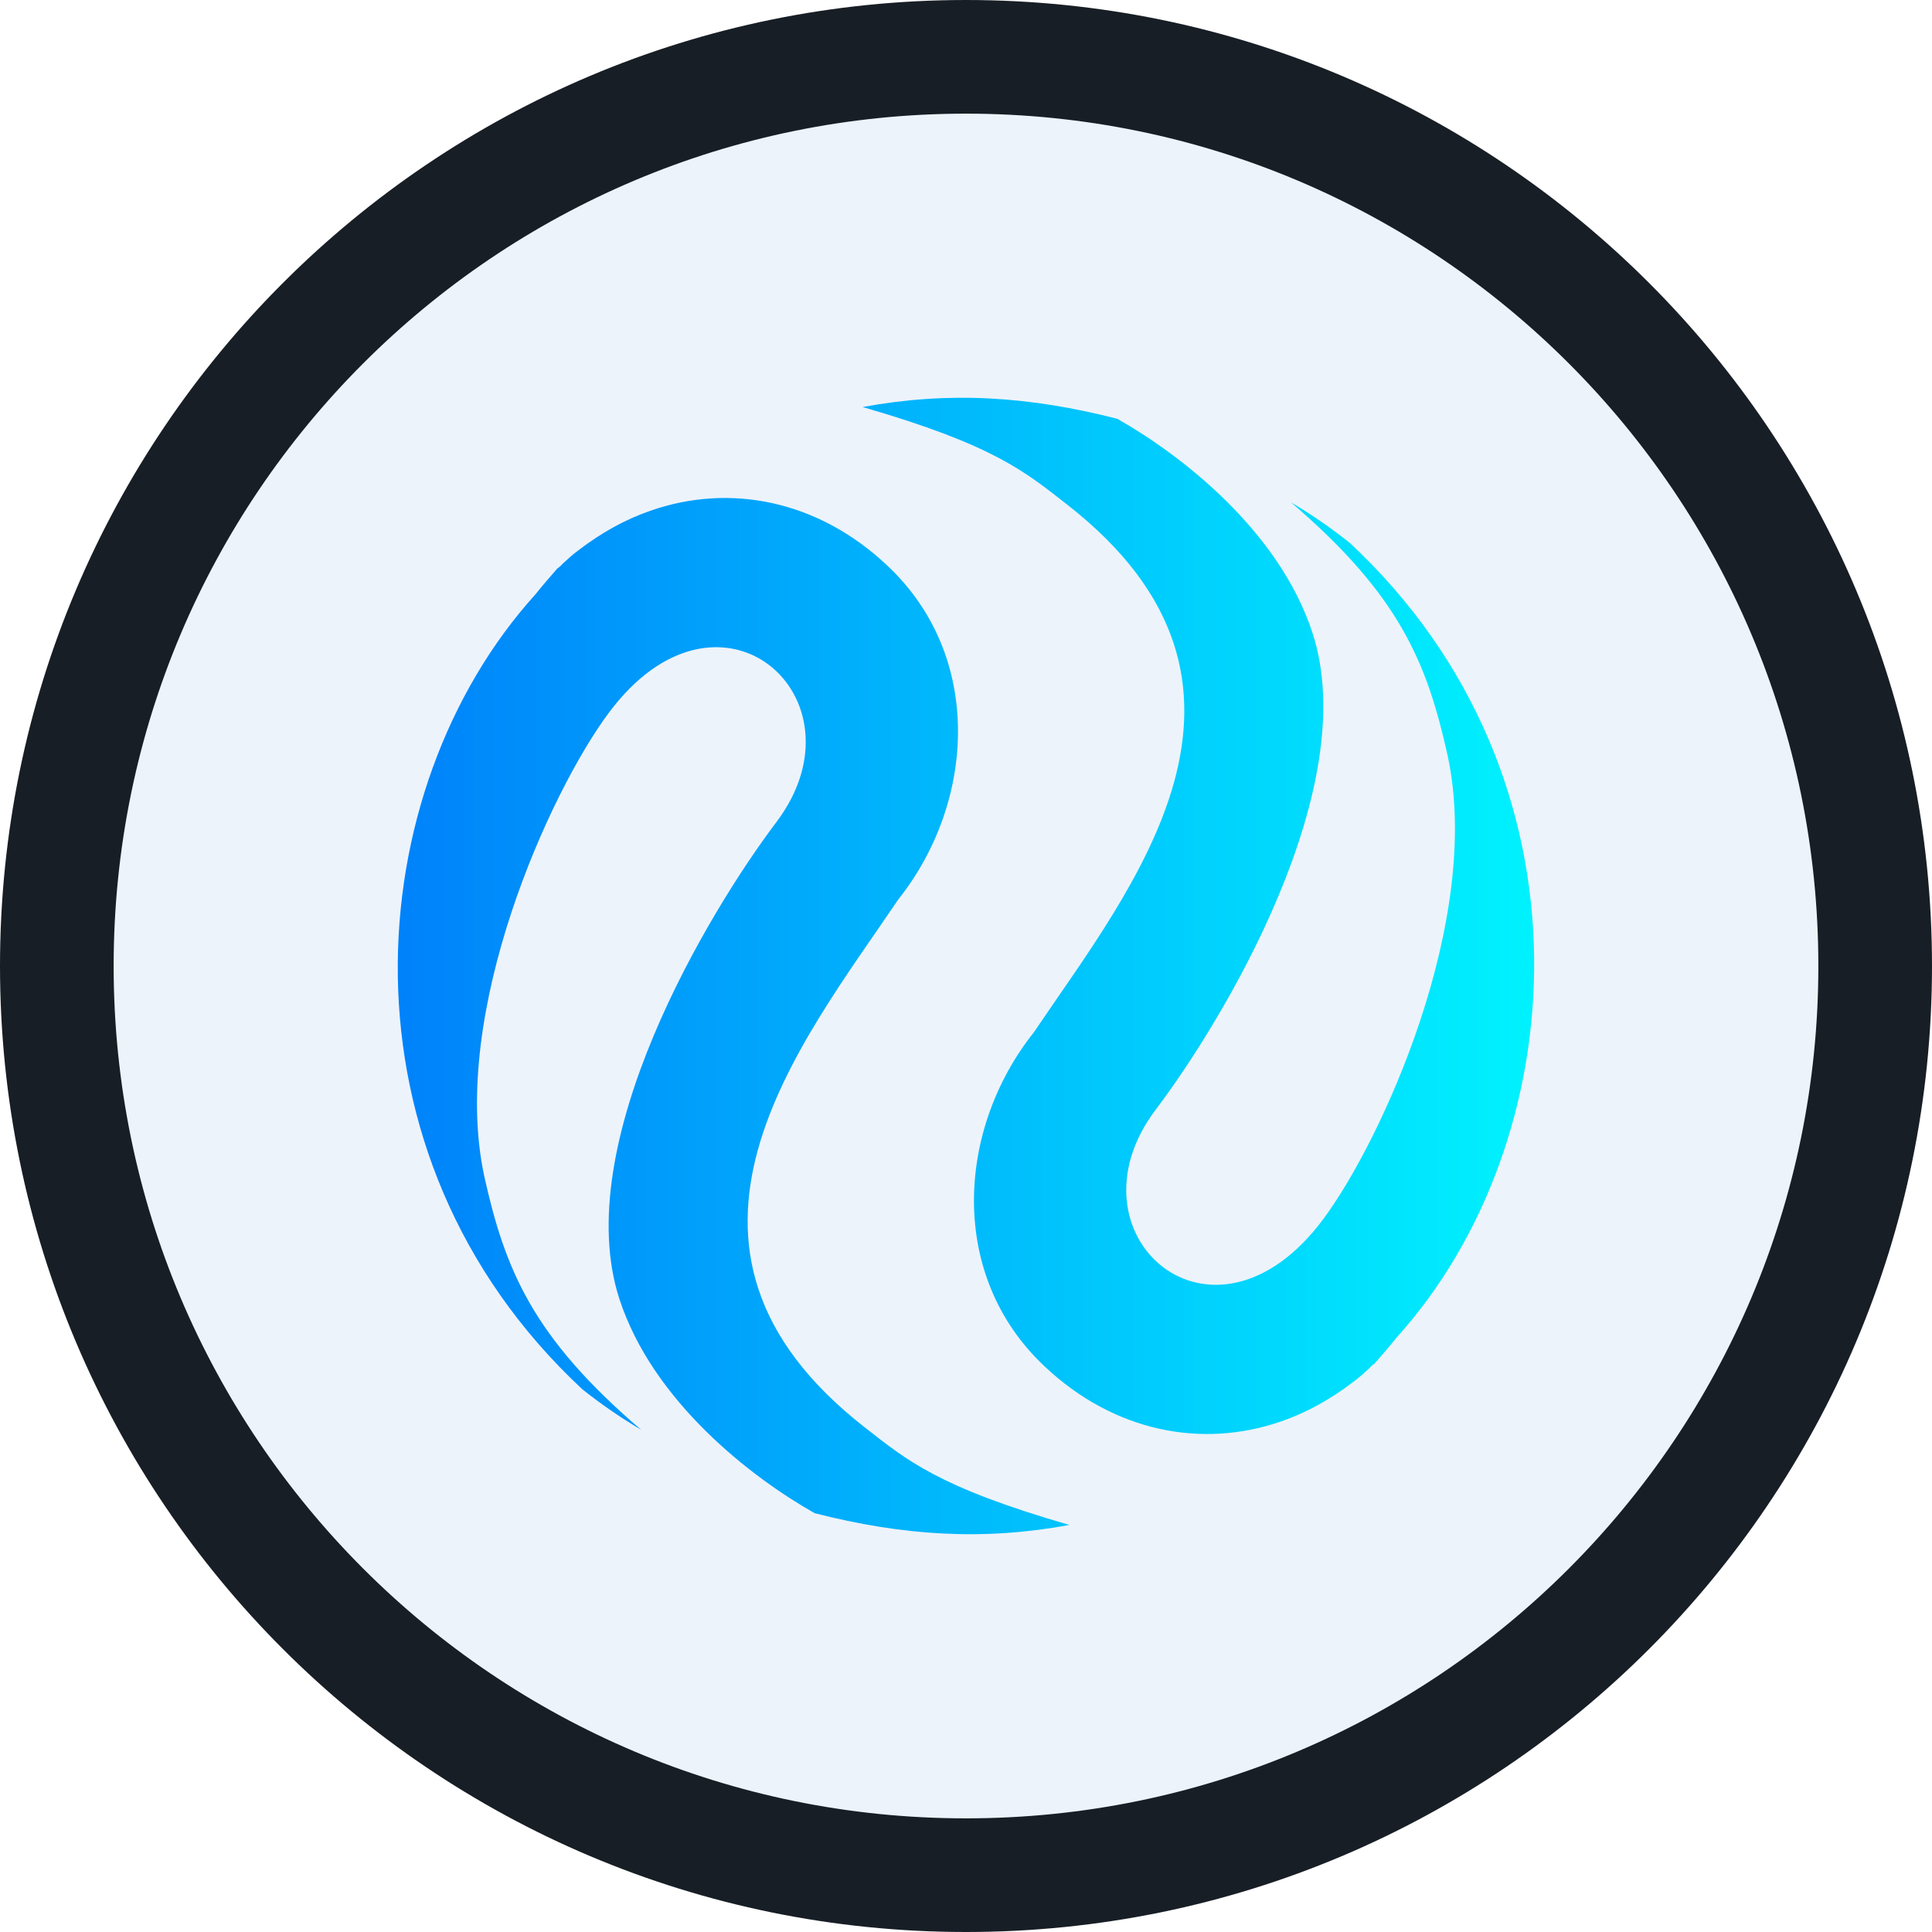
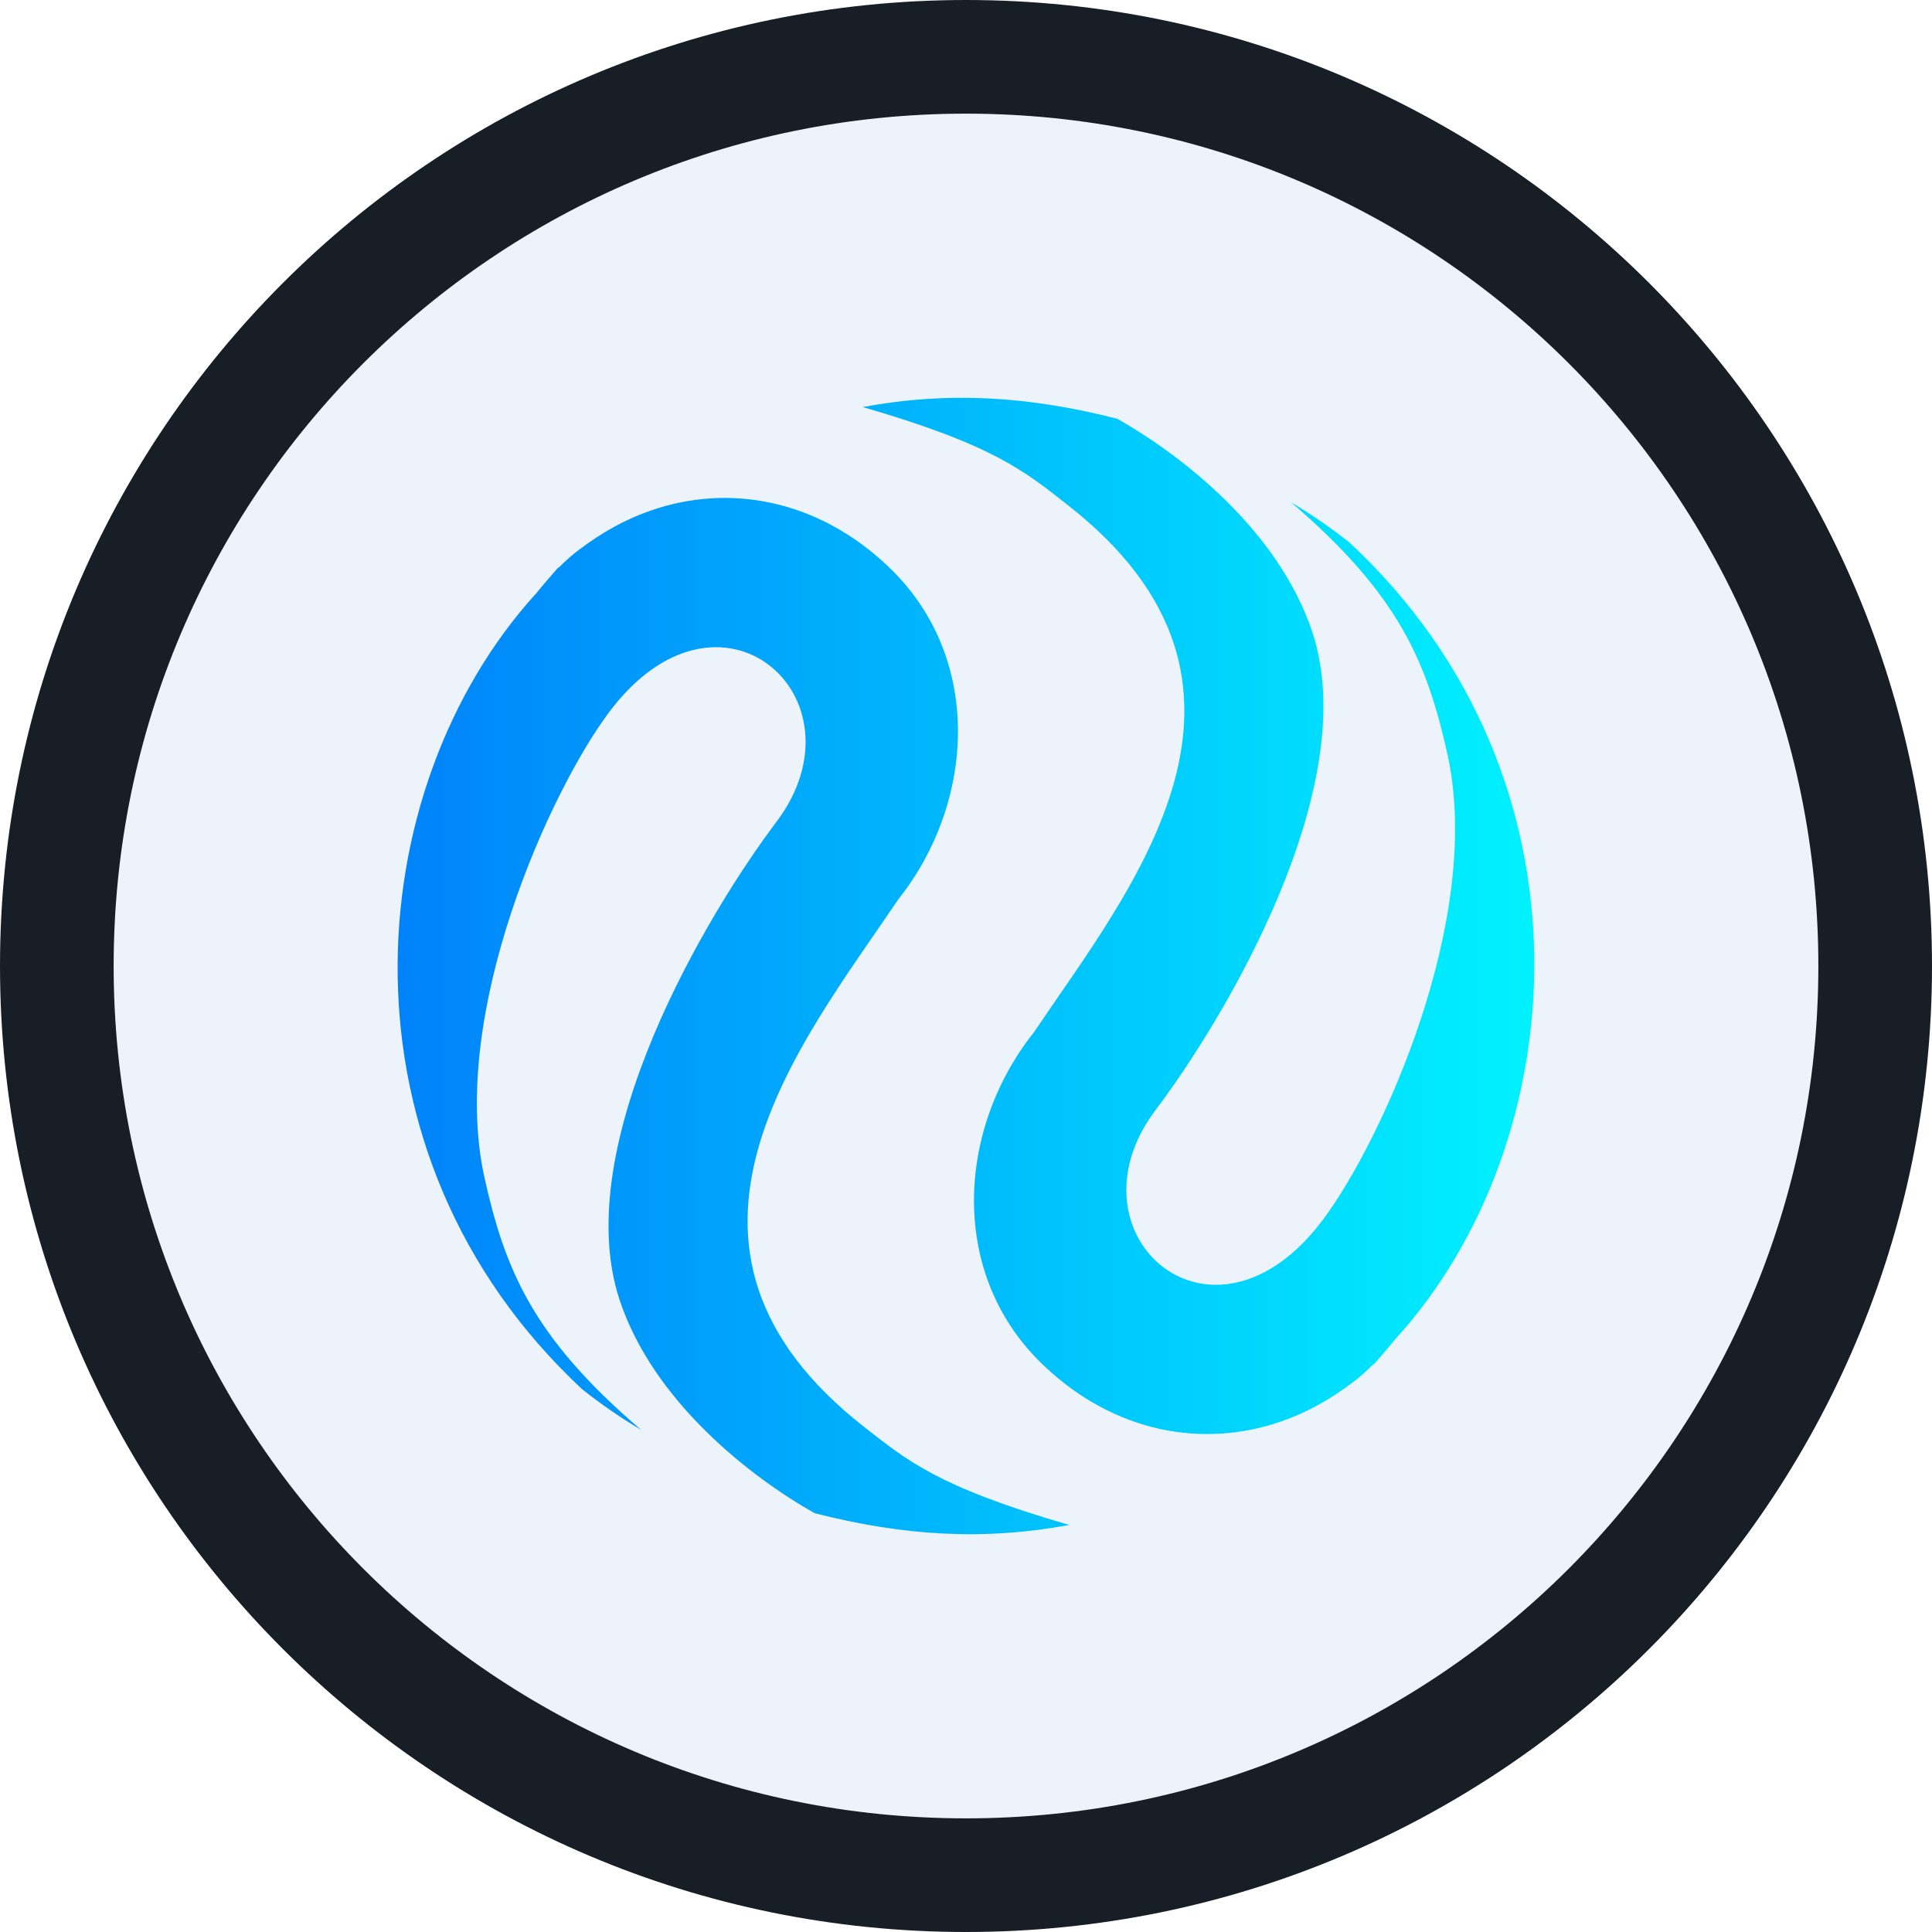
- <svg xmlns="http://www.w3.org/2000/svg" width="34" height="34" viewBox="0 0 34 34" fill="none">
-   <rect x="1" y="1" width="32" height="32" rx="16" fill="#EDF3FA" />
-   <rect x="1" y="1" width="32" height="32" rx="16" stroke="#181E25" stroke-width="2" />
-   <path d="M9.425 10.457C9.549 10.301 9.681 10.15 9.812 10C9.818 9.993 9.832 9.991 9.837 9.984C9.849 9.969 9.868 9.96 9.88 9.945L9.892 9.93C9.984 9.845 10.082 9.753 10.194 9.673C10.592 9.37 11.005 9.141 11.441 8.99C12.839 8.499 14.395 8.801 15.615 9.953C17.318 11.55 17.166 14.123 15.806 15.832C14.087 18.381 11.134 21.937 15.223 25.123C15.958 25.696 16.504 26.168 18.82 26.837C17.305 27.116 15.901 27.029 14.337 26.63C13.232 26.006 11.493 24.67 10.902 22.865C10.008 20.128 12.476 16.037 13.668 14.461C15.306 12.28 12.656 9.919 10.706 12.555C9.686 13.928 7.902 17.815 8.522 20.698C8.885 22.333 9.368 23.525 11.283 25.162C10.928 24.952 10.583 24.715 10.248 24.449C5.798 20.303 6.314 13.893 9.425 10.457Z" fill="url(#paint0_linear_2818_63496)" />
-   <path d="M24.574 23.543C24.45 23.699 24.319 23.85 24.187 24C24.181 24.007 24.168 24.009 24.162 24.016C24.15 24.031 24.131 24.04 24.119 24.055L24.107 24.07C24.015 24.154 23.918 24.247 23.805 24.327C23.407 24.63 22.994 24.859 22.558 25.01C21.16 25.501 19.605 25.199 18.384 24.047C16.681 22.45 16.834 19.878 18.193 18.168C19.912 15.619 22.865 12.063 18.776 8.877C18.041 8.304 17.495 7.832 15.18 7.163C16.694 6.884 18.099 6.97 19.662 7.37C20.768 7.994 22.506 9.33 23.097 11.135C23.991 13.872 21.524 17.963 20.331 19.539C18.694 21.72 21.343 24.081 23.294 21.445C24.313 20.072 26.097 16.185 25.477 13.302C25.115 11.667 24.632 10.475 22.716 8.838C23.071 9.048 23.416 9.285 23.751 9.551C28.201 13.697 27.685 20.107 24.574 23.543Z" fill="url(#paint1_linear_2818_63496)" />
-   <defs>
-     <linearGradient id="paint0_linear_2818_63496" x1="7" y1="17" x2="27" y2="17" gradientUnits="userSpaceOnUse">
-       <stop stop-color="#0082FA" />
-       <stop offset="1" stop-color="#00F2FE" />
-     </linearGradient>
-     <linearGradient id="paint1_linear_2818_63496" x1="6.999" y1="17" x2="26.999" y2="17" gradientUnits="userSpaceOnUse">
-       <stop stop-color="#0082FA" />
-       <stop offset="1" stop-color="#00F2FE" />
-     </linearGradient>
-   </defs>
+ <svg xmlns="http://www.w3.org/2000/svg" xmlns:xlink="http://www.w3.org/1999/xlink" fill="none" height="34" viewBox="0 0 34 34" width="34">
+   <linearGradient id="a">
+     <stop offset="0" stop-color="#0082fa" />
+     <stop offset="1" stop-color="#00f2fe" />
+   </linearGradient>
+   <linearGradient id="b" gradientUnits="userSpaceOnUse" x1="7" x2="27" xlink:href="#a" y1="17" y2="17" />
+   <linearGradient id="c" gradientUnits="userSpaceOnUse" x1="6.999" x2="26.999" xlink:href="#a" y1="17" y2="17" />
+   <rect fill="#edf3fa" height="32" rx="16" width="32" x="1" y="1" />
+   <rect height="32" rx="16" stroke="#181e25" stroke-width="2" width="32" x="1" y="1" />
+   <path d="m9.425 10.457c.124-.156.256-.306.387-.457.006-.007.019-.009.025-.016.012-.015.031-.024.043-.039l.012-.015c.092-.085.189-.177.302-.258.398-.302.811-.532 1.247-.683 1.398-.491 2.953-.188 4.173.964 1.704 1.597 1.551 4.169.191 5.879-1.718 2.549-4.672 6.105-.583 9.291.735.573 1.281 1.045 3.596 1.714-1.515.279-2.919.192-4.482-.207-1.106-.624-2.844-1.96-3.436-3.765-.894-2.737 1.574-6.828 2.766-8.404 1.637-2.181-1.012-4.542-2.963-1.906-1.02 1.374-2.803 5.26-2.183 8.143.362 1.635.846 2.827 2.761 4.464-.355-.21-.7-.447-1.035-.713-4.451-4.146-3.934-10.556-.824-13.992z" fill="url(#b)" />
+   <path d="m24.574 23.543c-.124.156-.256.306-.387.457-.006.007-.019.009-.025.016-.012.015-.031.024-.043.039l-.012.015c-.092.085-.189.177-.302.258-.398.302-.811.532-1.247.683-1.398.491-2.953.188-4.173-.964-1.704-1.597-1.551-4.169-.191-5.879 1.718-2.549 4.672-6.105.583-9.291-.735-.573-1.281-1.045-3.596-1.714 1.515-.279 2.919-.192 4.482.207 1.106.624 2.844 1.96 3.436 3.765.894 2.737-1.574 6.828-2.766 8.404-1.637 2.181 1.012 4.542 2.963 1.906 1.02-1.374 2.803-5.26 2.183-8.143-.362-1.635-.846-2.827-2.761-4.464.355.21.7.447 1.035.713 4.45 4.146 3.934 10.556.824 13.992z" fill="url(#c)" />
</svg>
